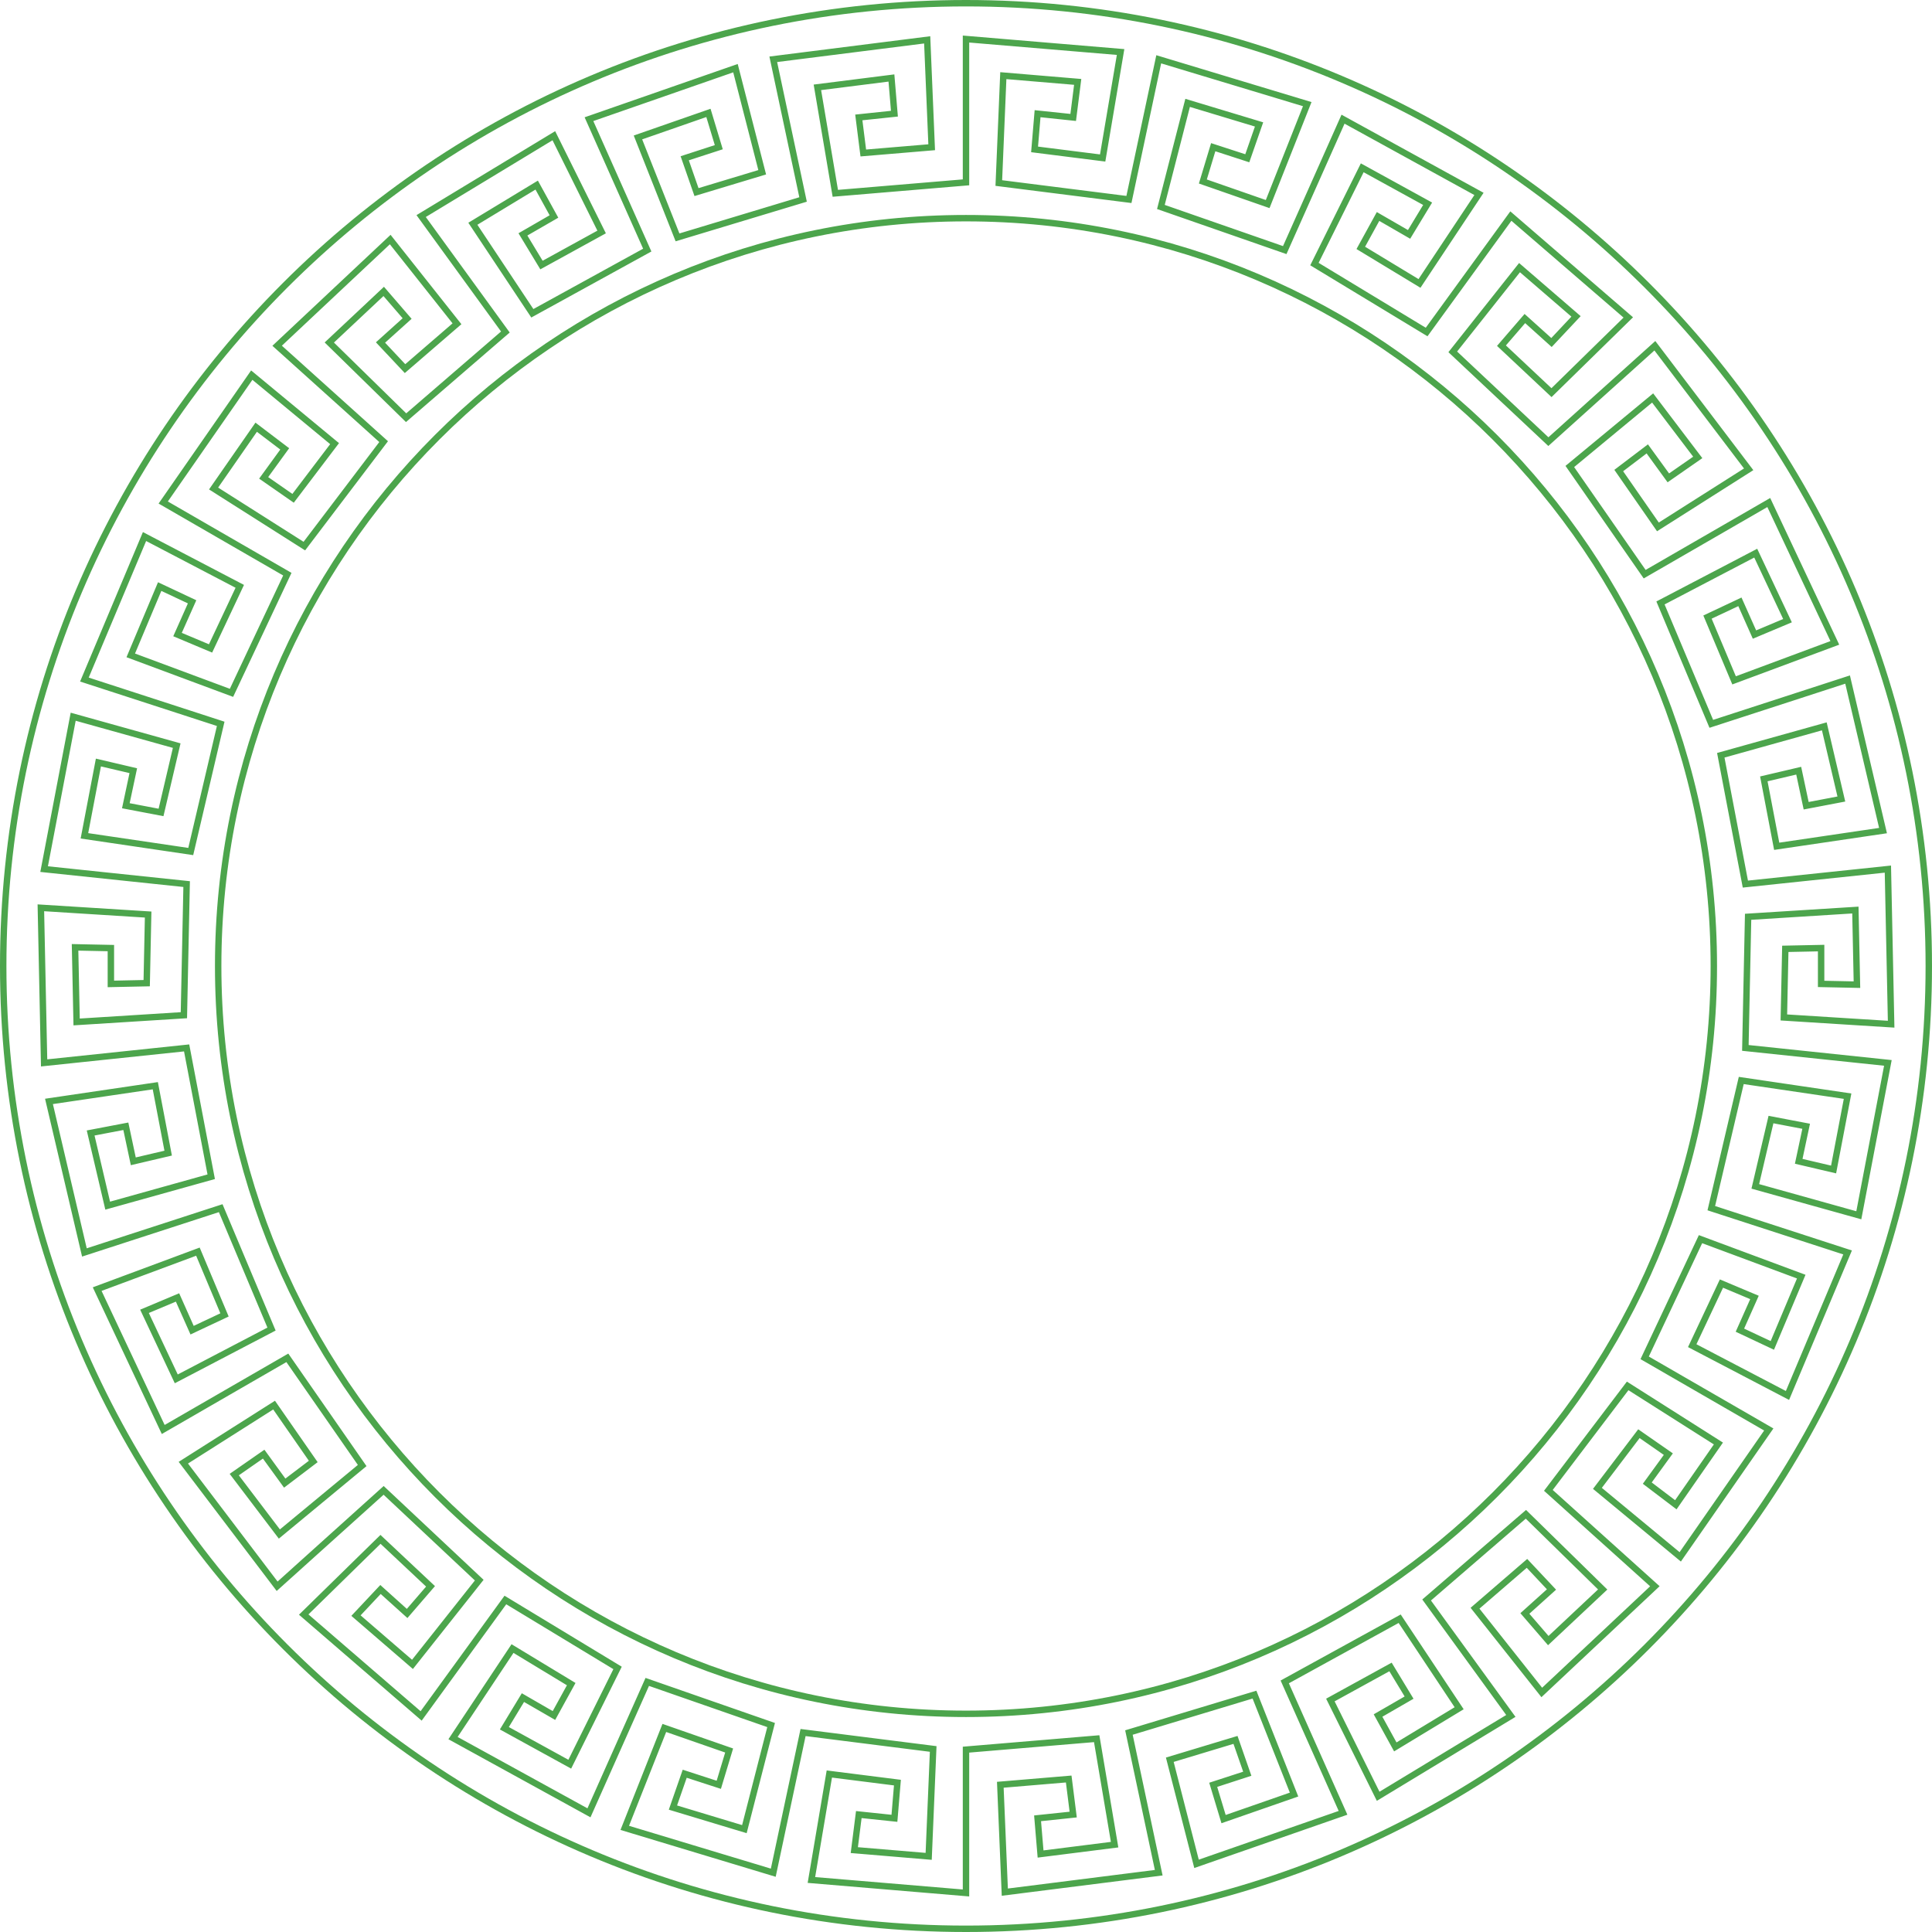
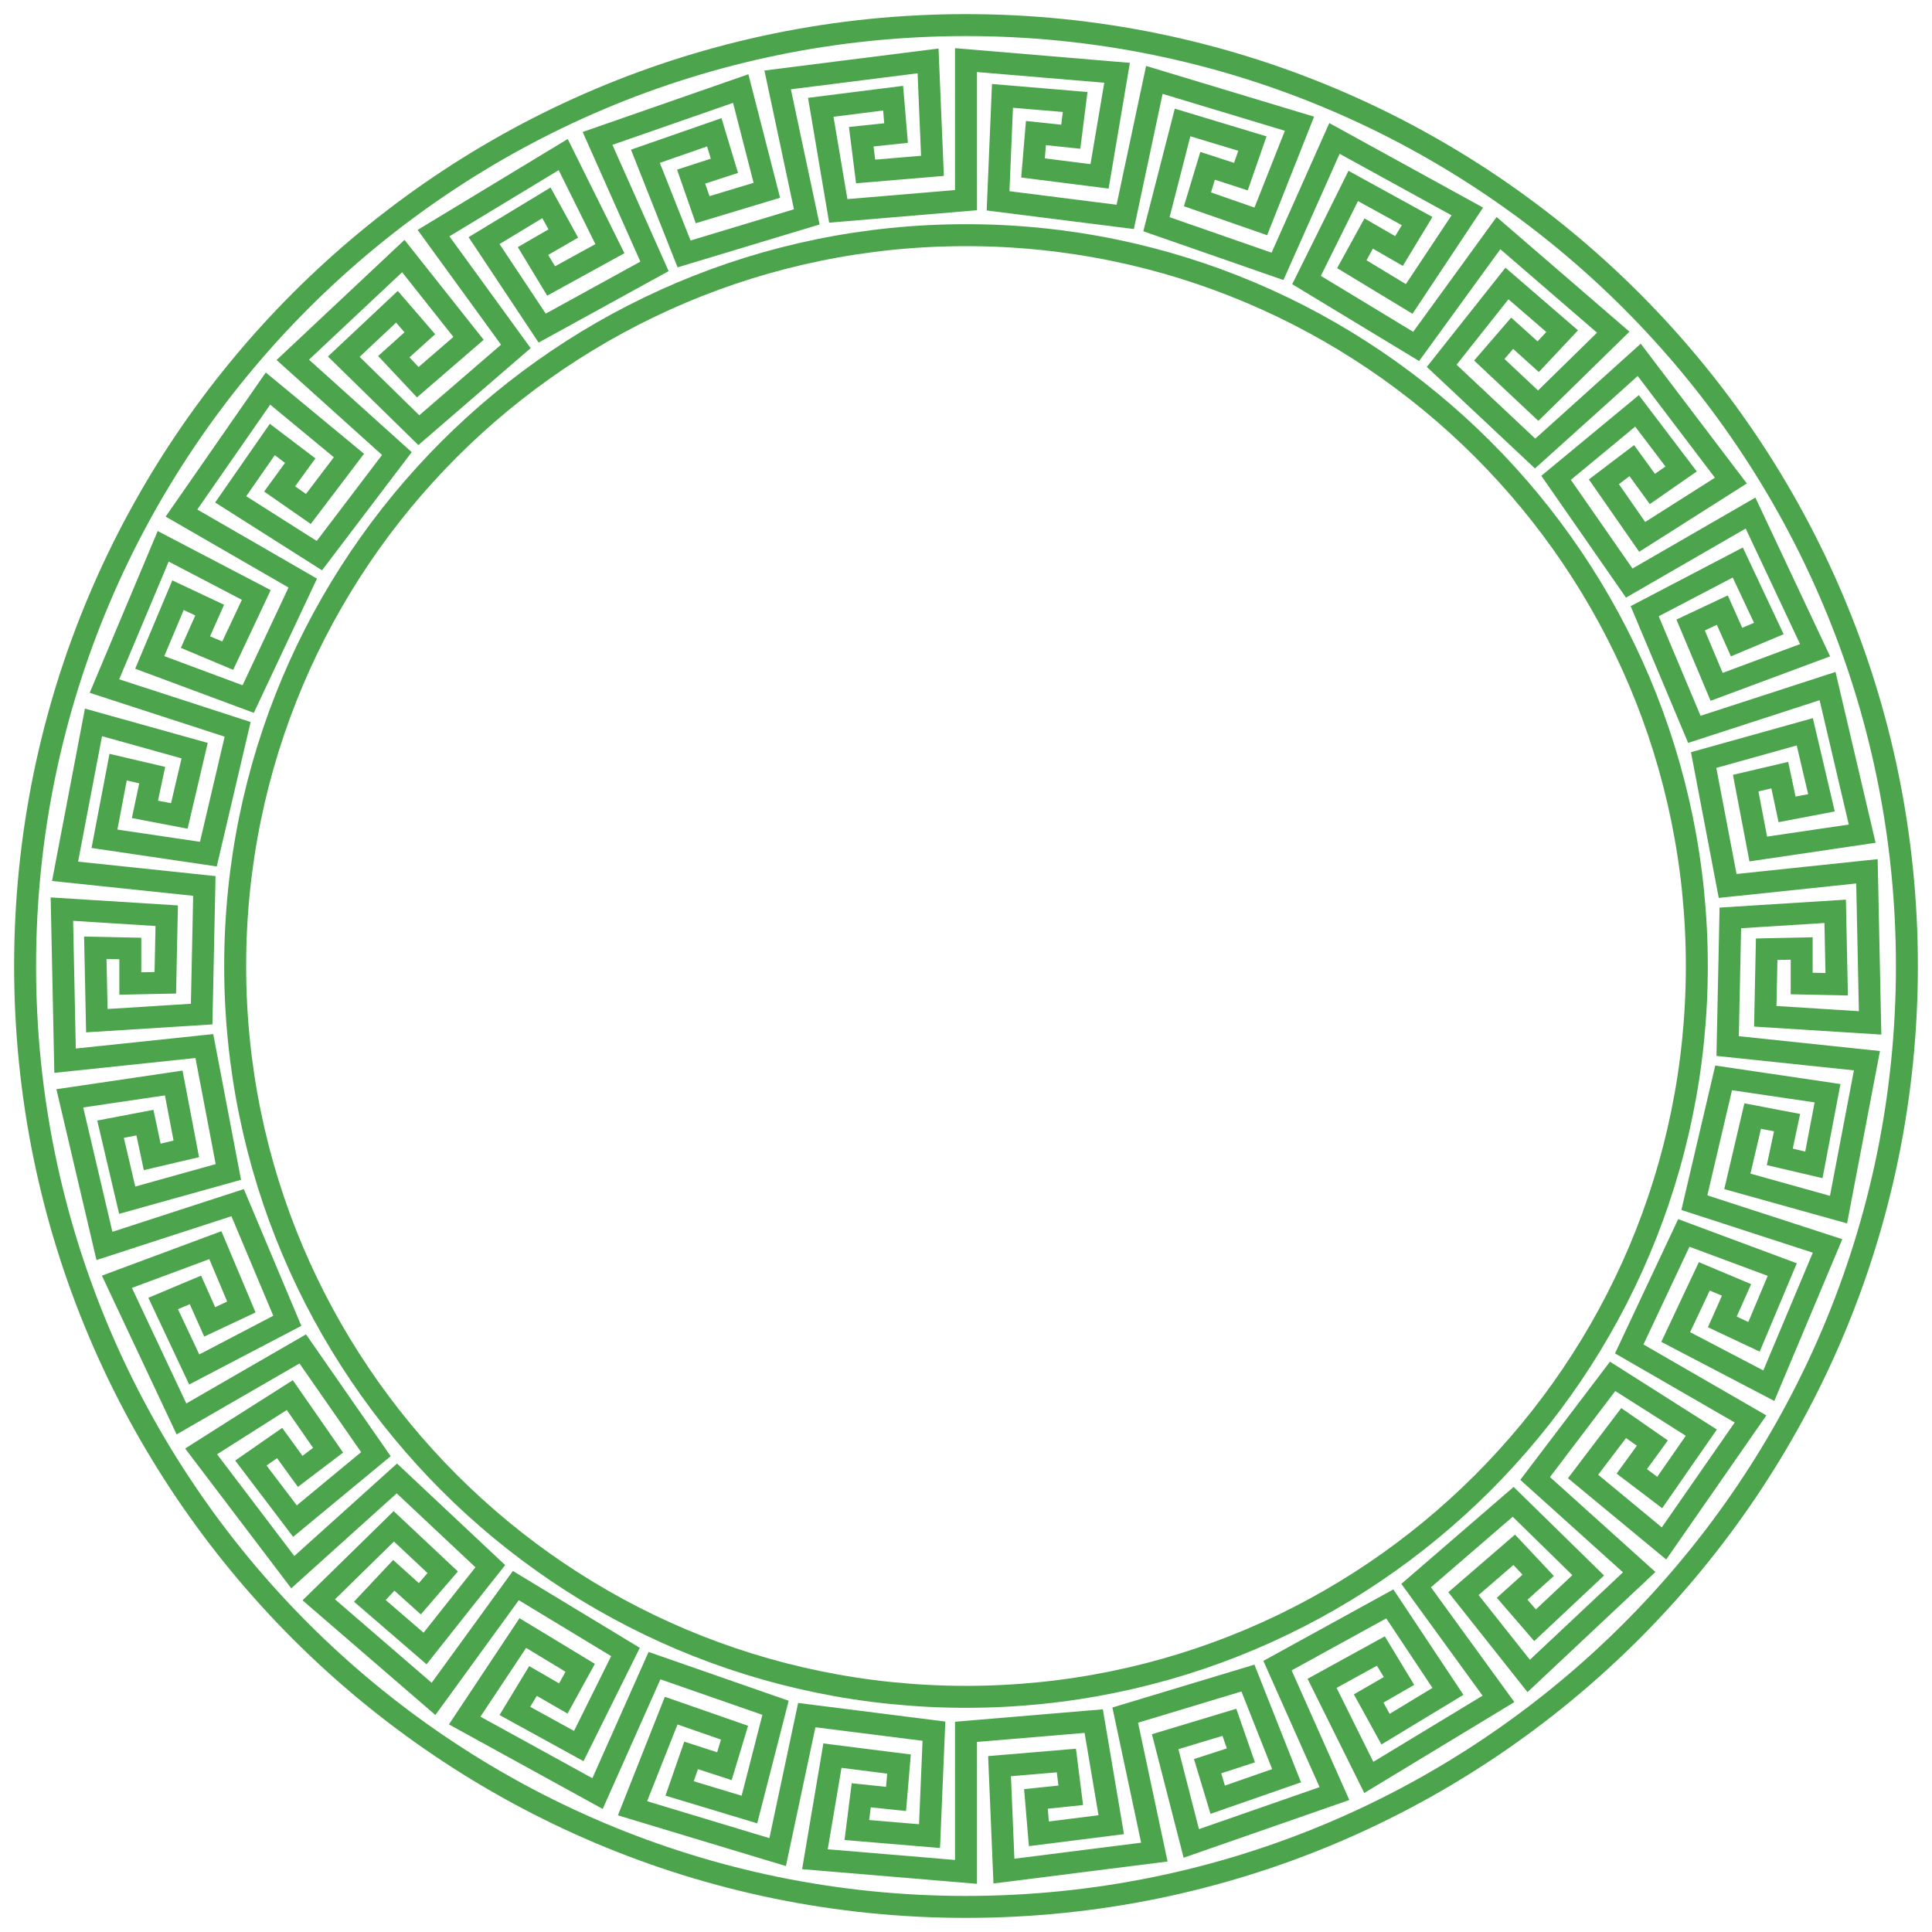
- <svg xmlns="http://www.w3.org/2000/svg" width="602" height="602" viewBox="0 0 602 602" displayInline="False">
+ <svg xmlns="http://www.w3.org/2000/svg" width="616.0" height="616.0" viewBox="0 0 616.0 616.0" displayInline="False">
  <defs>
</defs>
-   <path d="M301,56.818 L301,12.164 L349.169,16.208 L343.584,49.23 L322.367,46.55 L323.301,35.425 L334.402,36.592 L335.802,25.517 L312.628,23.571 L311.225,57.032 L351.768,62.154 L361.052,18.475 L407.328,32.447 L394.999,63.585 L374.803,56.552 L378.03,45.865 L388.646,49.315 L392.317,38.772 L370.054,32.051 L361.726,64.489 L400.318,77.928 L418.48,37.135 L460.84,60.422 L442.306,88.317 L424.014,77.239 L429.392,67.456 L439.059,73.037 L444.842,63.488 L424.463,52.285 L409.572,82.283 L444.527,103.452 L470.774,67.326 L507.366,98.912 L483.438,122.344 L467.848,107.704 L475.143,99.254 L483.438,106.723 L491.08,98.585 L473.476,83.39 L452.673,109.636 L482.463,137.61 L515.647,107.731 L544.873,146.234 L516.596,164.179 L504.391,146.618 L513.283,139.869 L519.844,148.899 L529.011,142.528 L514.951,124.005 L489.146,145.352 L512.468,178.909 L551.14,156.582 L571.721,200.32 L540.331,211.994 L532.044,192.279 L542.145,187.526 L546.685,197.723 L556.976,193.397 L547.075,172.355 L517.395,187.871 L533.231,225.543 L575.7,211.745 L586.738,258.806 L553.607,263.698 L549.599,242.692 L560.468,240.142 L562.789,251.061 L573.755,248.969 L568.444,226.328 L536.187,235.335 L543.845,275.476 L588.254,270.808 L589.267,319.136 L555.842,317.033 L556.29,295.652 L567.451,295.419 L567.451,306.581 L578.612,306.815 L578.125,283.565 L544.701,285.668 L543.845,326.524 L588.254,331.192 L579.196,378.674 L546.94,369.668 L551.823,348.847 L562.789,350.939 L560.468,361.858 L571.337,364.407 L575.694,341.563 L542.563,336.671 L533.231,376.457 L575.7,390.255 L556.968,434.817 L527.288,419.301 L536.394,399.951 L546.685,404.277 L542.145,414.474 L552.246,419.227 L561.258,397.789 L529.868,386.115 L512.468,423.091 L551.14,445.418 L523.552,485.111 L497.747,463.764 L510.677,446.729 L519.844,453.101 L513.283,462.131 L522.175,468.881 L535.447,449.785 L507.17,431.839 L482.463,464.39 L515.647,494.269 L480.41,527.359 L459.608,501.113 L475.796,487.139 L483.438,495.277 L475.143,502.746 L482.437,511.197 L499.39,495.278 L475.462,471.845 L444.527,498.548 L470.774,534.674 L429.427,559.714 L414.536,529.716 L433.276,519.414 L439.059,528.963 L429.392,534.544 L434.77,544.327 L454.662,532.28 L436.128,504.385 L400.318,524.072 L418.48,564.865 L372.831,580.762 L364.502,548.324 L384.975,542.143 L388.646,552.685 L378.03,556.135 L381.256,566.822 L403.218,559.174 L390.89,528.035 L351.768,539.846 L361.052,583.525 L313.095,589.583 L311.693,556.122 L333.003,554.332 L334.402,565.408 L323.301,566.575 L324.235,577.699 L347.307,574.784 L341.722,541.763 L301,545.182 L301,589.836 L252.831,585.792 L258.416,552.77 L279.633,555.45 L278.699,566.575 L267.598,565.408 L266.198,576.483 L289.372,578.429 L290.775,544.968 L250.232,539.846 L240.948,583.525 L194.672,569.553 L207.001,538.415 L227.197,545.448 L223.97,556.135 L213.354,552.685 L209.683,563.228 L231.946,569.949 L240.274,537.511 L201.682,524.072 L183.52,564.865 L141.16,541.578 L159.694,513.683 L177.986,524.761 L172.608,534.544 L162.941,528.963 L157.158,538.512 L177.537,549.715 L192.428,519.717 L157.473,498.548 L131.226,534.674 L94.634,503.088 L118.562,479.656 L134.152,494.296 L126.857,502.746 L118.562,495.277 L110.92,503.415 L128.524,518.61 L149.327,492.364 L119.537,464.39 L86.353,494.269 L57.127,455.766 L85.404,437.821 L97.609,455.382 L88.717,462.131 L82.156,453.101 L72.989,459.472 L87.049,477.995 L112.854,456.648 L89.532,423.091 L50.86,445.418 L30.279,401.68 L61.669,390.006 L69.956,409.721 L59.855,414.474 L55.315,404.277 L45.024,408.603 L54.925,429.645 L84.605,414.129 L68.769,376.457 L26.3,390.255 L15.262,343.194 L48.393,338.302 L52.401,359.308 L41.532,361.858 L39.211,350.939 L28.245,353.031 L33.556,375.672 L65.813,366.665 L58.155,326.524 L13.746,331.192 L12.733,282.864 L46.158,284.967 L45.71,306.348 L34.549,306.581 L34.549,295.419 L23.388,295.185 L23.875,318.435 L57.299,316.332 L58.155,275.476 L13.746,270.808 L22.804,223.326 L55.06,232.332 L50.177,253.153 L39.211,251.061 L41.532,240.142 L30.663,237.593 L26.306,260.437 L59.437,265.329 L68.769,225.543 L26.3,211.745 L45.032,167.183 L74.712,182.699 L65.606,202.049 L55.315,197.723 L59.855,187.526 L49.754,182.773 L40.742,204.211 L72.132,215.885 L89.532,178.909 L50.86,156.582 L78.448,116.889 L104.253,138.236 L91.323,155.271 L82.156,148.899 L88.717,139.869 L79.825,133.119 L66.553,152.215 L94.83,170.161 L119.537,137.61 L86.353,107.731 L121.59,74.641 L142.392,100.887 L126.204,114.861 L118.562,106.723 L126.857,99.254 L119.563,90.803 L102.61,106.722 L126.538,130.155 L157.473,103.452 L131.226,67.326 L172.573,42.286 L187.464,72.284 L168.724,82.586 L162.941,73.037 L172.608,67.456 L167.23,57.673 L147.338,69.72 L165.872,97.615 L201.682,77.928 L183.52,37.135 L229.169,21.238 L237.498,53.676 L217.025,59.857 L213.354,49.315 L223.97,45.865 L220.744,35.178 L198.782,42.826 L211.11,73.965 L250.232,62.154 L240.948,18.475 L288.905,12.417 L290.307,45.878 L268.997,47.668 L267.598,36.592 L278.699,35.425 L277.765,24.301 L254.693,27.216 L260.278,60.237 L301,56.818 Z" stroke="green" stroke-width="2.0" stroke-opacity="0.7" fill="none" />
-   <circle cx="301" cy="301" r="300" fill="none" stroke="green" stroke-width="2.0" stroke-opacity="0.7" />
-   <circle cx="301" cy="301" r="233.019" fill="none" stroke="green" stroke-width="2.0" stroke-opacity="0.7" />
+   <path d="M308.0,63.818 L308.0,19.164 L356.169,23.208 L350.584,56.23 L329.367,53.55 L330.301,42.425 L341.402,43.592 L342.802,32.517 L319.628,30.571 L318.225,64.032 L358.768,69.154 L368.052,25.475 L414.328,39.447 L401.999,70.585 L381.803,63.552 L385.03,52.865 L395.646,56.315 L399.317,45.772 L377.054,39.051 L368.726,71.489 L407.318,84.928 L425.48,44.135 L467.84,67.422 L449.306,95.317 L431.014,84.239 L436.392,74.456 L446.059,80.037 L451.842,70.488 L431.463,59.285 L416.572,89.283 L451.527,110.452 L477.774,74.326 L514.366,105.912 L490.438,129.344 L474.848,114.704 L482.143,106.254 L490.438,113.723 L498.08,105.585 L480.476,90.39 L459.673,116.636 L489.463,144.61 L522.647,114.731 L551.873,153.234 L523.596,171.179 L511.391,153.618 L520.283,146.869 L526.844,155.899 L536.011,149.528 L521.951,131.005 L496.146,152.352 L519.468,185.909 L558.14,163.582 L578.721,207.32 L547.331,218.994 L539.044,199.279 L549.145,194.526 L553.685,204.723 L563.976,200.397 L554.075,179.355 L524.395,194.871 L540.231,232.543 L582.7,218.745 L593.738,265.806 L560.607,270.698 L556.599,249.692 L567.468,247.142 L569.789,258.061 L580.755,255.969 L575.444,233.328 L543.187,242.335 L550.845,282.476 L595.254,277.808 L596.267,326.136 L562.842,324.033 L563.29,302.652 L574.451,302.419 L574.451,313.581 L585.612,313.815 L585.125,290.565 L551.701,292.668 L550.845,333.524 L595.254,338.192 L586.196,385.674 L553.94,376.668 L558.823,355.847 L569.789,357.939 L567.468,368.858 L578.337,371.407 L582.694,348.563 L549.563,343.671 L540.231,383.457 L582.7,397.255 L563.968,441.817 L534.288,426.301 L543.394,406.951 L553.685,411.277 L549.145,421.474 L559.246,426.227 L568.258,404.789 L536.868,393.115 L519.468,430.091 L558.14,452.418 L530.552,492.111 L504.747,470.764 L517.677,453.729 L526.844,460.101 L520.283,469.131 L529.175,475.881 L542.447,456.785 L514.17,438.839 L489.463,471.39 L522.647,501.269 L487.41,534.359 L466.608,508.113 L482.796,494.139 L490.438,502.277 L482.143,509.746 L489.437,518.197 L506.39,502.278 L482.462,478.845 L451.527,505.548 L477.774,541.674 L436.427,566.714 L421.536,536.716 L440.276,526.414 L446.059,535.963 L436.392,541.544 L441.77,551.327 L461.662,539.28 L443.128,511.385 L407.318,531.072 L425.48,571.865 L379.831,587.762 L371.502,555.324 L391.975,549.143 L395.646,559.685 L385.03,563.135 L388.256,573.822 L410.218,566.174 L397.89,535.035 L358.768,546.846 L368.052,590.525 L320.095,596.583 L318.693,563.122 L340.003,561.332 L341.402,572.408 L330.301,573.575 L331.235,584.699 L354.307,581.784 L348.722,548.763 L308,552.182 L308,596.836 L259.831,592.792 L265.416,559.77 L286.633,562.45 L285.699,573.575 L274.598,572.408 L273.198,583.483 L296.372,585.429 L297.775,551.968 L257.232,546.846 L247.948,590.525 L201.672,576.553 L214.001,545.415 L234.197,552.448 L230.97,563.135 L220.354,559.685 L216.683,570.228 L238.946,576.949 L247.274,544.511 L208.682,531.072 L190.52,571.865 L148.16,548.578 L166.694,520.683 L184.986,531.761 L179.608,541.544 L169.941,535.963 L164.158,545.512 L184.537,556.715 L199.428,526.717 L164.473,505.548 L138.226,541.674 L101.634,510.088 L125.562,486.656 L141.152,501.296 L133.857,509.746 L125.562,502.277 L117.92,510.415 L135.524,525.61 L156.327,499.364 L126.537,471.39 L93.353,501.269 L64.127,462.766 L92.404,444.821 L104.609,462.382 L95.717,469.131 L89.156,460.101 L79.989,466.472 L94.049,484.995 L119.854,463.648 L96.532,430.091 L57.86,452.418 L37.279,408.68 L68.669,397.006 L76.956,416.721 L66.855,421.474 L62.315,411.277 L52.024,415.603 L61.925,436.645 L91.605,421.129 L75.769,383.457 L33.3,397.255 L22.262,350.194 L55.393,345.302 L59.401,366.308 L48.532,368.858 L46.211,357.939 L35.245,360.031 L40.556,382.672 L72.813,373.665 L65.155,333.524 L20.746,338.192 L19.733,289.864 L53.158,291.967 L52.71,313.348 L41.549,313.581 L41.549,302.419 L30.388,302.185 L30.875,325.435 L64.299,323.332 L65.155,282.476 L20.746,277.808 L29.804,230.326 L62.06,239.332 L57.177,260.153 L46.211,258.061 L48.532,247.142 L37.663,244.593 L33.306,267.437 L66.437,272.329 L75.769,232.543 L33.3,218.745 L52.032,174.183 L81.712,189.699 L72.606,209.049 L62.315,204.723 L66.855,194.526 L56.754,189.773 L47.742,211.211 L79.132,222.885 L96.532,185.909 L57.86,163.582 L85.448,123.889 L111.253,145.236 L98.323,162.271 L89.156,155.899 L95.717,146.869 L86.825,140.119 L73.553,159.215 L101.83,177.161 L126.537,144.61 L93.353,114.731 L128.59,81.641 L149.392,107.887 L133.204,121.861 L125.562,113.723 L133.857,106.254 L126.563,97.803 L109.61,113.722 L133.538,137.155 L164.473,110.452 L138.226,74.326 L179.573,49.286 L194.464,79.284 L175.724,89.586 L169.941,80.037 L179.608,74.456 L174.23,64.673 L154.338,76.72 L172.872,104.615 L208.682,84.928 L190.52,44.135 L236.169,28.238 L244.498,60.676 L224.025,66.857 L220.354,56.315 L230.97,52.865 L227.744,42.178 L205.782,49.826 L218.11,80.965 L257.232,69.154 L247.948,25.475 L295.905,19.417 L297.307,52.878 L275.997,54.668 L274.598,43.592 L285.699,42.425 L284.765,31.301 L261.693,34.216 L267.278,67.237 L308,63.818 Z" stroke="green" stroke-width="7.0" stroke-opacity="0.7" fill="none" />
+   <circle cx="308.0" cy="308.0" r="300" fill="none" stroke="green" stroke-width="7.0" stroke-opacity="0.7" />
+   <circle cx="308.0" cy="308.0" r="233.019" fill="none" stroke="green" stroke-width="7.0" stroke-opacity="0.7" />
</svg>
